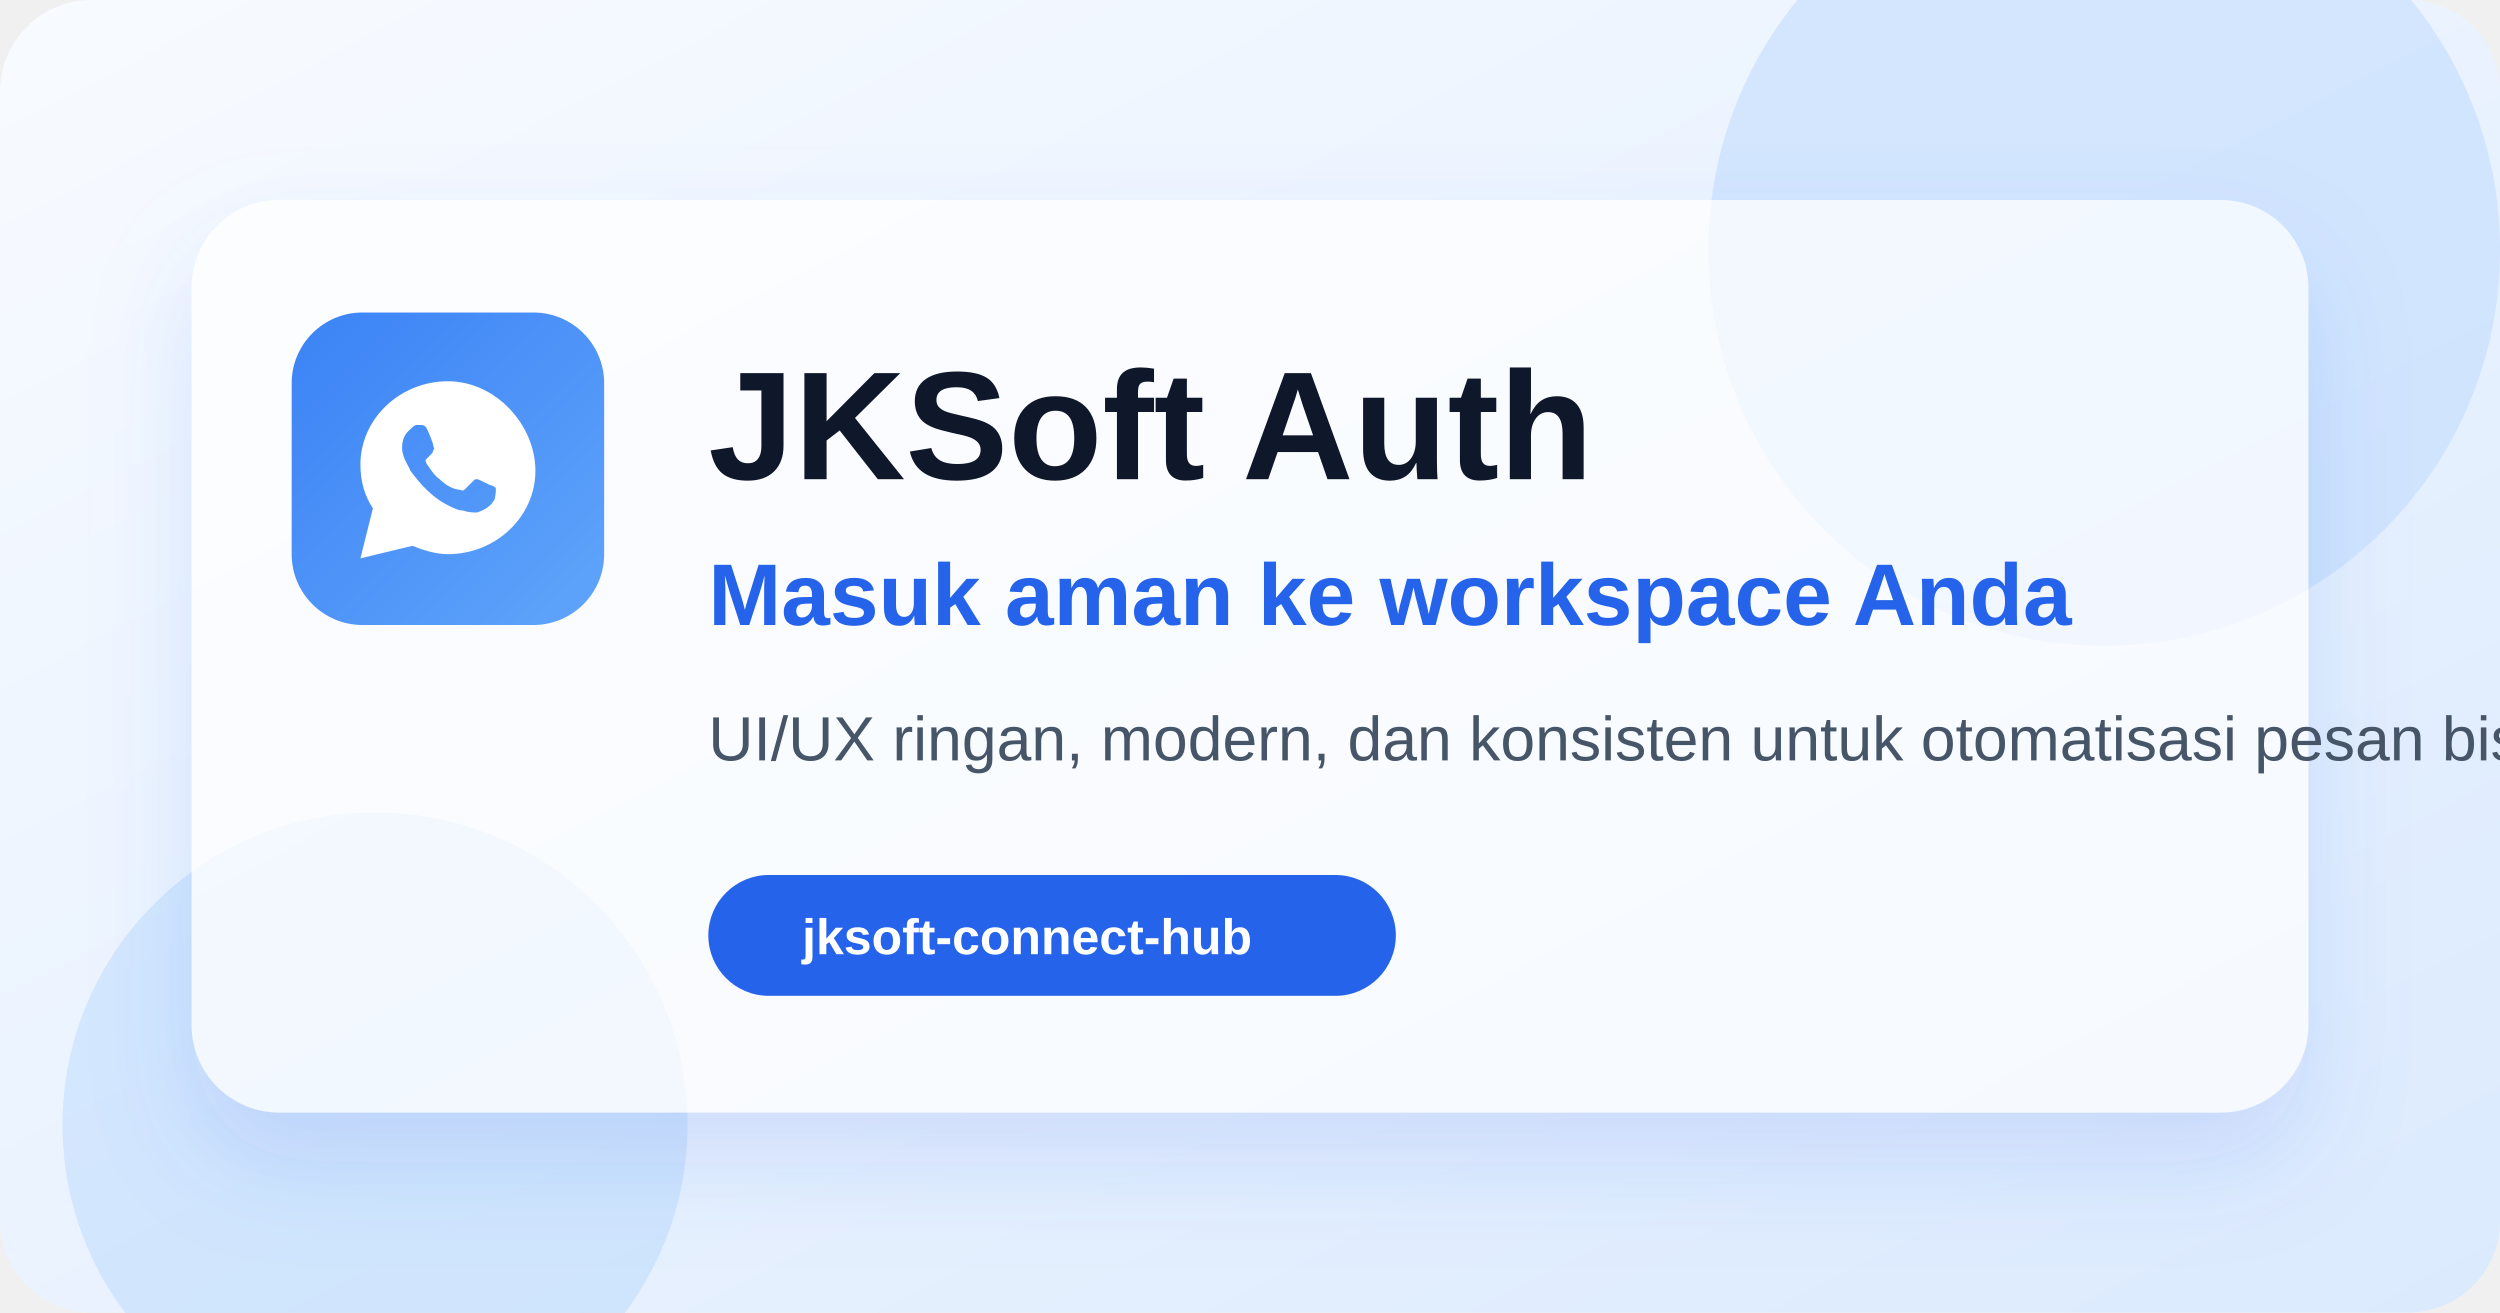
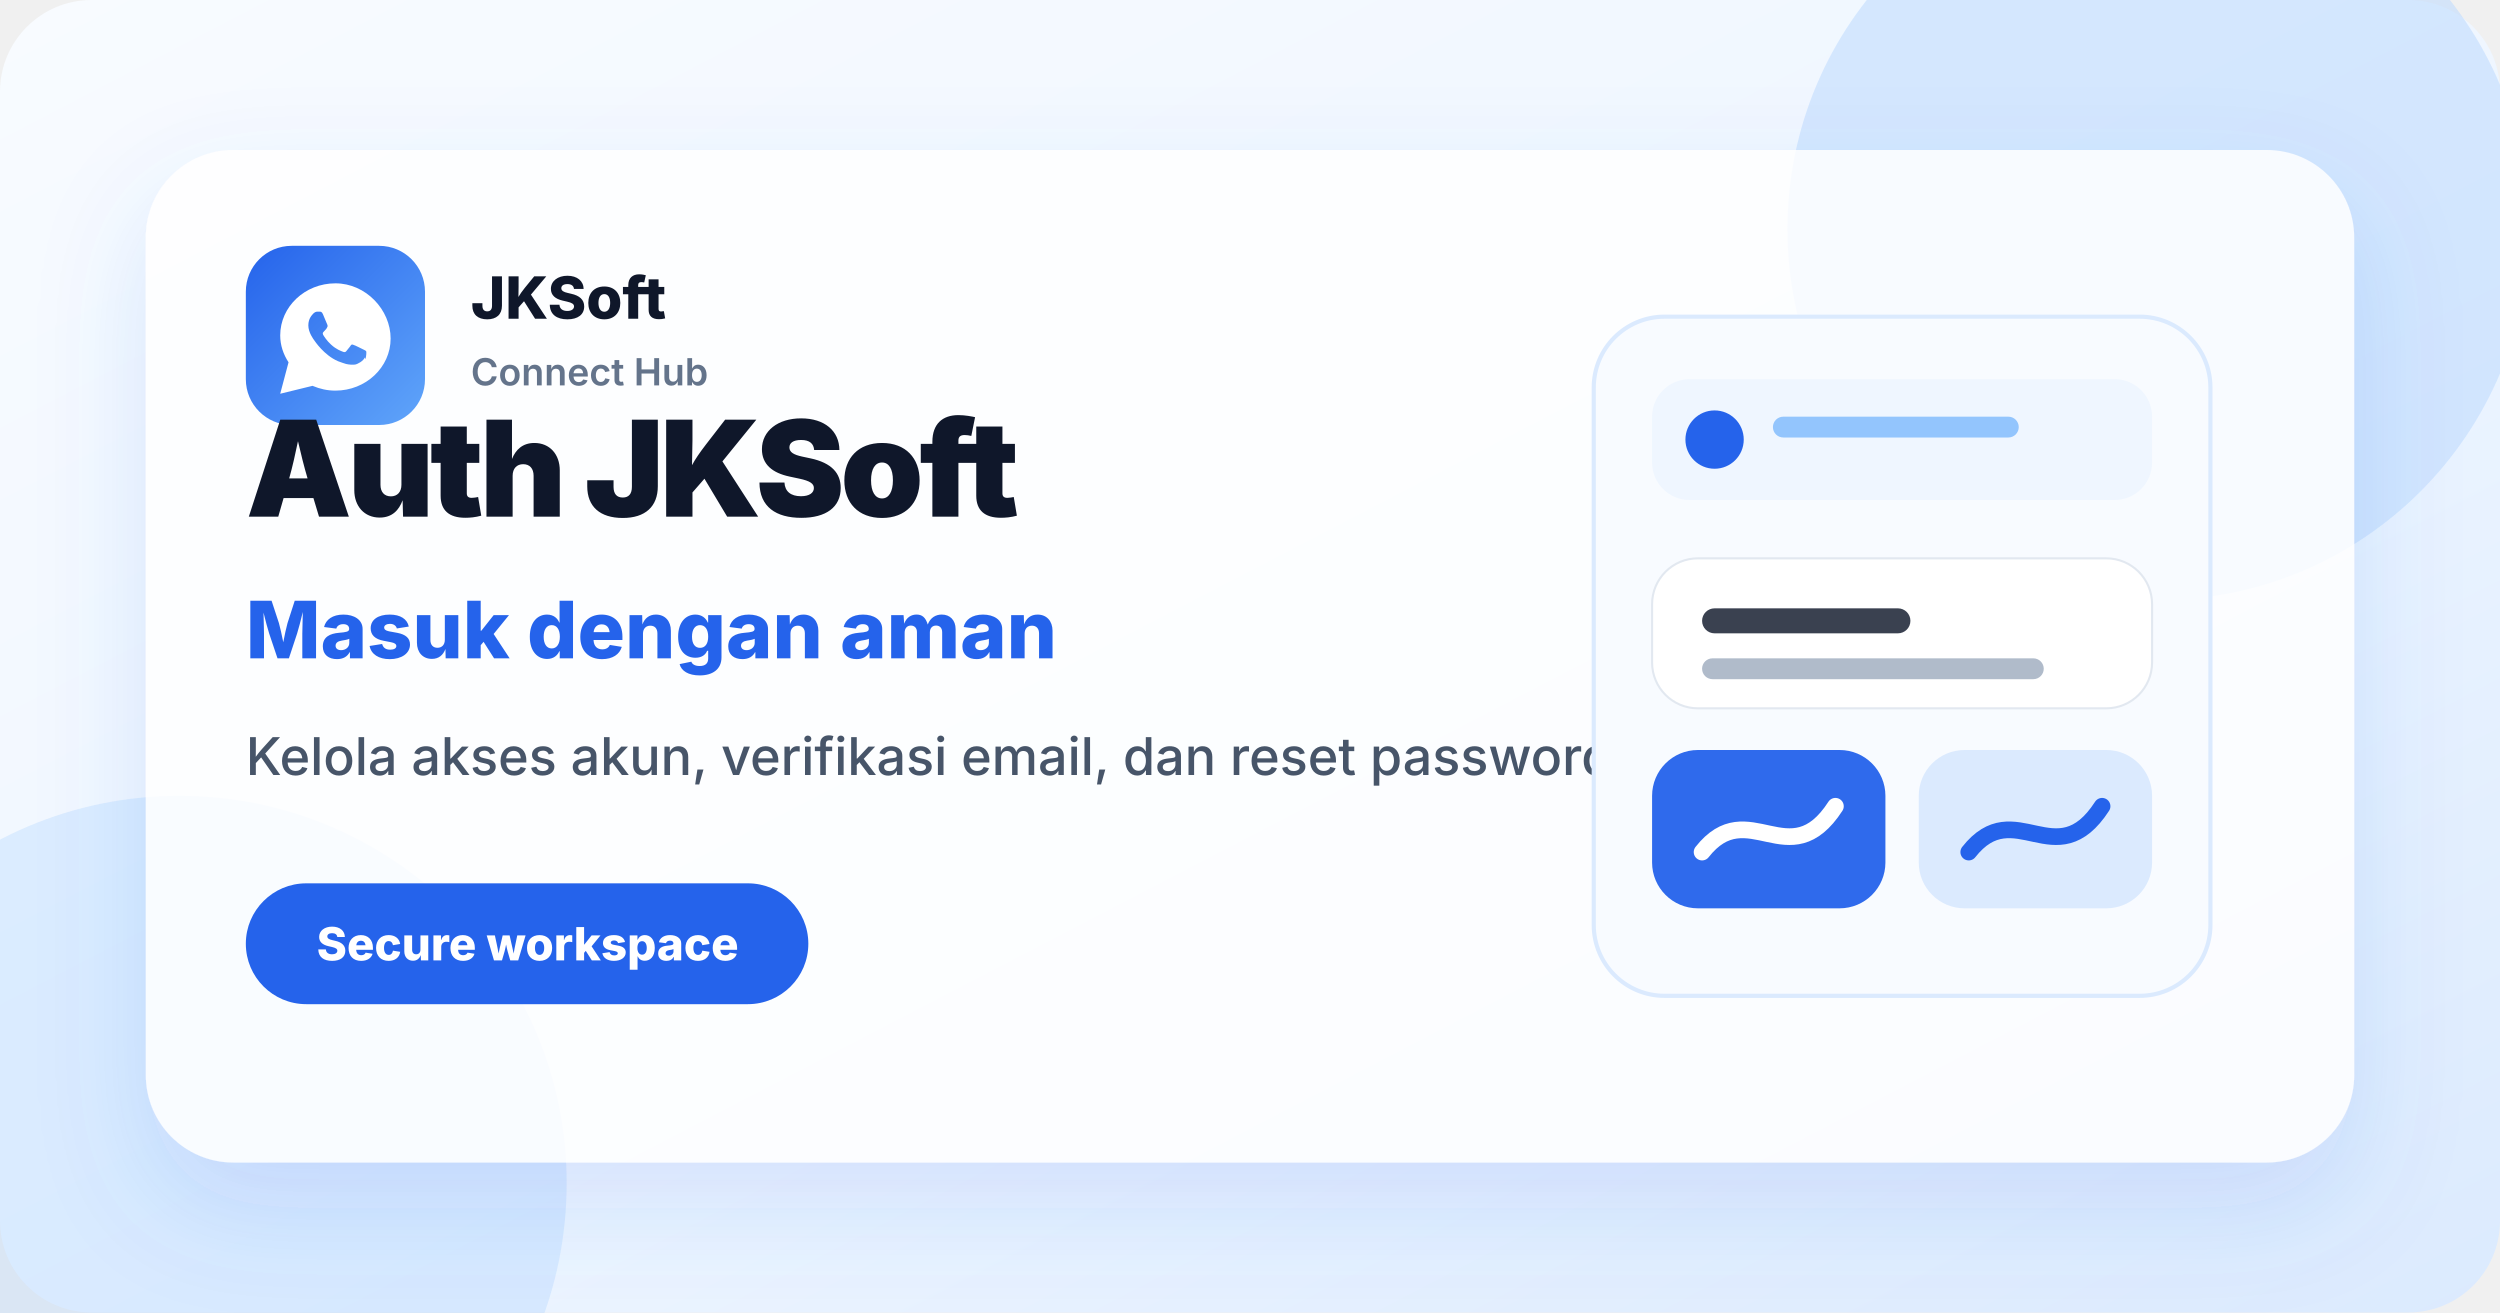
- <svg xmlns="http://www.w3.org/2000/svg" viewBox="0 0 1200 630">
+ <svg xmlns="http://www.w3.org/2000/svg" viewBox="0 0 1200 630" role="img" aria-label="Auth JKSoft Open Graph image">
  <defs>
-     <linearGradient id="b" x1="0" y1="0" x2="1" y2="1">
+     <linearGradient id="bg" x1="0" y1="0" x2="1" y2="1">
      <stop offset="0" stop-color="#f8fbff" />
+       <stop offset="0.55" stop-color="#eef6ff" />
      <stop offset="1" stop-color="#dbeafe" />
    </linearGradient>
-     <linearGradient id="g" x1="0" y1="0" x2="1" y2="1">
-       <stop offset="0" stop-color="#3b82f6" />
+     <linearGradient id="brand" x1="0" y1="0" x2="1" y2="1">
+       <stop offset="0" stop-color="#2563eb" />
      <stop offset="1" stop-color="#60a5fa" />
    </linearGradient>
-     <filter id="s" x="-20%" y="-20%" width="140%" height="140%">
-       <feDropShadow dx="0" dy="24" stdDeviation="24" flood-color="#2563eb" flood-opacity=".18" />
+     <filter id="shadow" x="-20%" y="-20%" width="140%" height="140%">
+       <feDropShadow dx="0" dy="22" stdDeviation="26" flood-color="#2563eb" flood-opacity="0.16" />
    </filter>
  </defs>
-   <rect width="1200" height="630" rx="44" fill="url(#b)" />
-   <circle cx="1010" cy="120" r="190" fill="#bfdbfe" opacity=".55" />
-   <circle cx="180" cy="540" r="150" fill="#93c5fd" opacity=".28" />
-   <rect x="92" y="96" width="1016" height="438" rx="42" fill="#fff" opacity=".72" filter="url(#s)" />
-   <g transform="translate(140 150)">
-     <rect width="150" height="150" rx="34" fill="url(#g)" />
-     <path fill="#fff" d="M75 33c-23 0-42 18-42 40 0 8 2 15 6 21l-6 24 25-6c5 2 11 4 17 4 23 0 42-18 42-40s-19-43-42-43Zm22 57c-1 3-5 5-8 6-2 0-4 0-7-1-2 0-4-1-6-2-11-5-18-16-19-17 0-1-4-6-4-11 0-6 3-8 4-9s2-2 3-2h2c1 0 2 0 3 2 1 2 3 7 3 8s1 1 0 2c0 1-1 2-1 2l-2 2c-1 1-1 1 0 3 1 1 3 5 6 7 4 4 8 5 9 5s2 1 3 0c1-1 3-3 4-4s1-1 2-1 6 3 7 3c2 1 2 1 2 2s0 3-1 6Z" />
+   <rect width="1200" height="630" rx="44" fill="url(#bg)" />
+   <circle cx="1036" cy="110" r="178" fill="#bfdbfe" opacity="0.58" />
+   <circle cx="86" cy="568" r="186" fill="#93c5fd" opacity="0.24" />
+   <rect x="70" y="72" width="1060" height="486" rx="42" fill="#ffffff" opacity="0.84" filter="url(#shadow)" />
+   <g transform="translate(118 118)">
+     <rect width="86" height="86" rx="22" fill="url(#brand)" />
+     <path fill="#fff" d="M43 18c-14.6 0-26.5 11.2-26.5 25 0 4.7 1.5 9.1 4 12.9L16.5 71 32 67.2c3.6 1.5 7.1 2.3 11 2.3 14.6 0 26.5-11.2 26.5-25S57.6 18 43 18Zm14.1 35.6c-.6 1.6-3.4 3.2-4.7 3.4-1.2.1-2.6.1-4.3-.3-1-.3-2.2-.7-3.8-1.3-6.8-2.9-11.2-9.7-11.5-10.1-.3-.4-2.8-3.7-2.8-7.1s1.8-5 2.4-5.7c.6-.6 1.3-.9 1.8-.9h1.3c.4 0 1 0 1.5 1.2.6 1.3 1.9 4.7 2.1 5 .1.3.3.7 0 1.2s-.3.7-.6 1l-1.1 1.2c-.3.3-.7.7-.3 1.5.4.7 1.8 2.9 3.8 4.7 2.6 2.4 4.9 3.1 5.6 3.4.7.3 1.2.3 1.6-.1.4-.6 1.8-2.1 2.2-2.8.4-.7.9-.6 1.5-.3.6.1 4 1.9 4.7 2.2.7.3 1.2.6 1.3.9.1.3.1 1.9-.4 3.7Z" />
+     <text x="108" y="35" fill="#0f172a" font-family="Inter, Arial, Helvetica, sans-serif" font-size="28" font-weight="800">JKSoft</text>
+     <text x="108" y="67" fill="#64748b" font-family="Inter, Arial, Helvetica, sans-serif" font-size="18" font-weight="600">Connect Hub</text>
  </g>
-   <text x="340" y="230" fill="#0f172a" font-family="Arial,Helvetica,sans-serif" font-size="74" font-weight="800">JKSoft Auth</text>
-   <text x="340" y="300" fill="#2563eb" font-family="Arial,Helvetica,sans-serif" font-size="42" font-weight="700">Masuk aman ke workspace Anda</text>
-   <text x="340" y="365" fill="#475569" font-family="Arial,Helvetica,sans-serif" font-size="30">UI/UX ringan, modern, dan konsisten untuk otomatisasi pesan bisnis.</text>
-   <rect x="340" y="420" width="330" height="58" rx="29" fill="#2563eb" />
-   <text x="385" y="458" fill="#fff" font-family="Arial,Helvetica,sans-serif" font-size="24" font-weight="700">jksoft-connect-hub</text>
+   <g transform="translate(118 248)">
+     <text x="0" y="0" fill="#0f172a" font-family="Inter, Arial, Helvetica, sans-serif" font-size="64" font-weight="900" letter-spacing="-2">Auth JKSoft</text>
+     <text x="0" y="68" fill="#2563eb" font-family="Inter, Arial, Helvetica, sans-serif" font-size="38" font-weight="800">Masuk dengan aman</text>
+     <text x="0" y="124" fill="#475569" font-family="Inter, Arial, Helvetica, sans-serif" font-size="25" font-weight="500">Kelola akses akun, verifikasi email, dan reset password workspace.</text>
+     <rect x="0" y="176" width="270" height="58" rx="29" fill="#2563eb" />
+     <text x="34" y="213" fill="#fff" font-family="Inter, Arial, Helvetica, sans-serif" font-size="22" font-weight="800">Secure workspace</text>
+   </g>
+   <g transform="translate(765 152)">
+     <rect width="296" height="326" rx="34" fill="#f8fbff" stroke="#dbeafe" stroke-width="2" />
+     <rect x="28" y="30" width="240" height="58" rx="18" fill="#eff6ff" />
+     <circle cx="58" cy="59" r="14" fill="#2563eb" />
+     <rect x="86" y="48" width="118" height="10" rx="5" fill="#93c5fd" />
+     <rect x="28" y="116" width="240" height="72" rx="22" fill="#ffffff" stroke="#e2e8f0" />
+     <rect x="52" y="140" width="100" height="12" rx="6" fill="#0f172a" opacity="0.82" />
+     <rect x="52" y="164" width="164" height="10" rx="5" fill="#94a3b8" opacity="0.74" />
+     <rect x="28" y="208" width="112" height="76" rx="22" fill="#2563eb" opacity="0.95" />
+     <rect x="156" y="208" width="112" height="76" rx="22" fill="#dbeafe" />
+     <path d="M52 257c22-28 42 12 64-22" fill="none" stroke="#fff" stroke-width="8" stroke-linecap="round" />
+     <path d="M180 257c22-28 42 12 64-22" fill="none" stroke="#2563eb" stroke-width="8" stroke-linecap="round" />
+   </g>
</svg>
